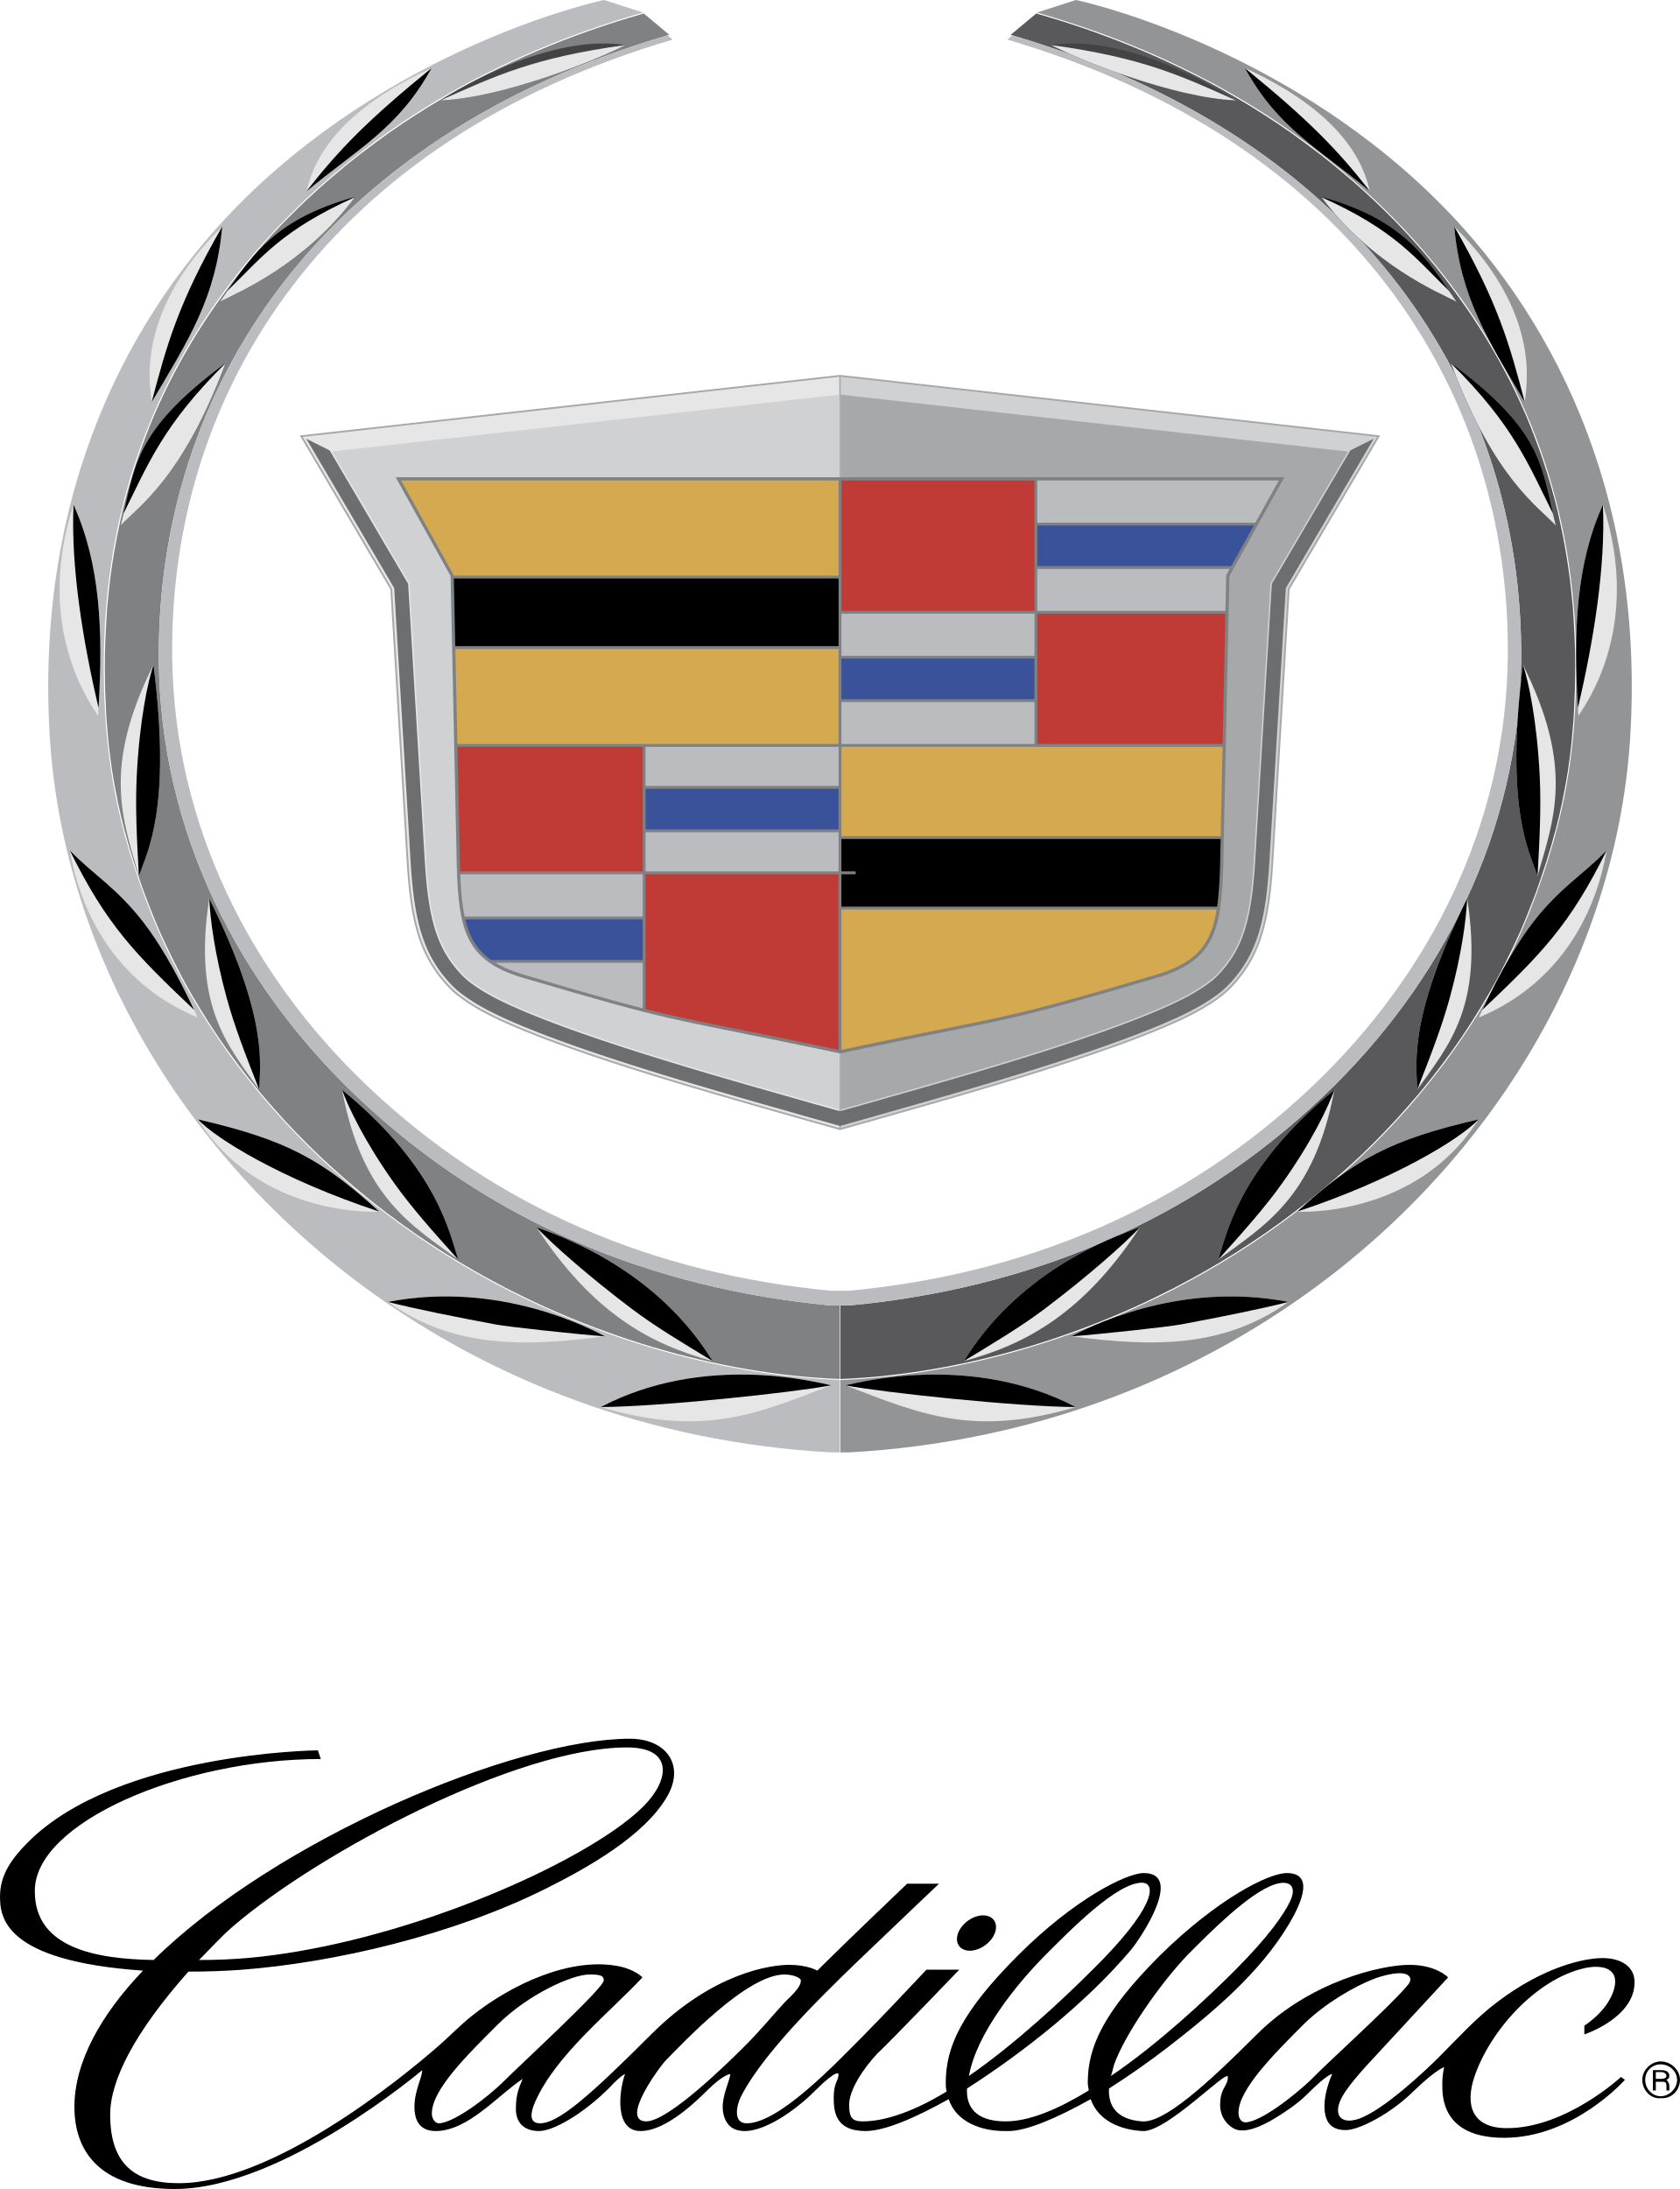
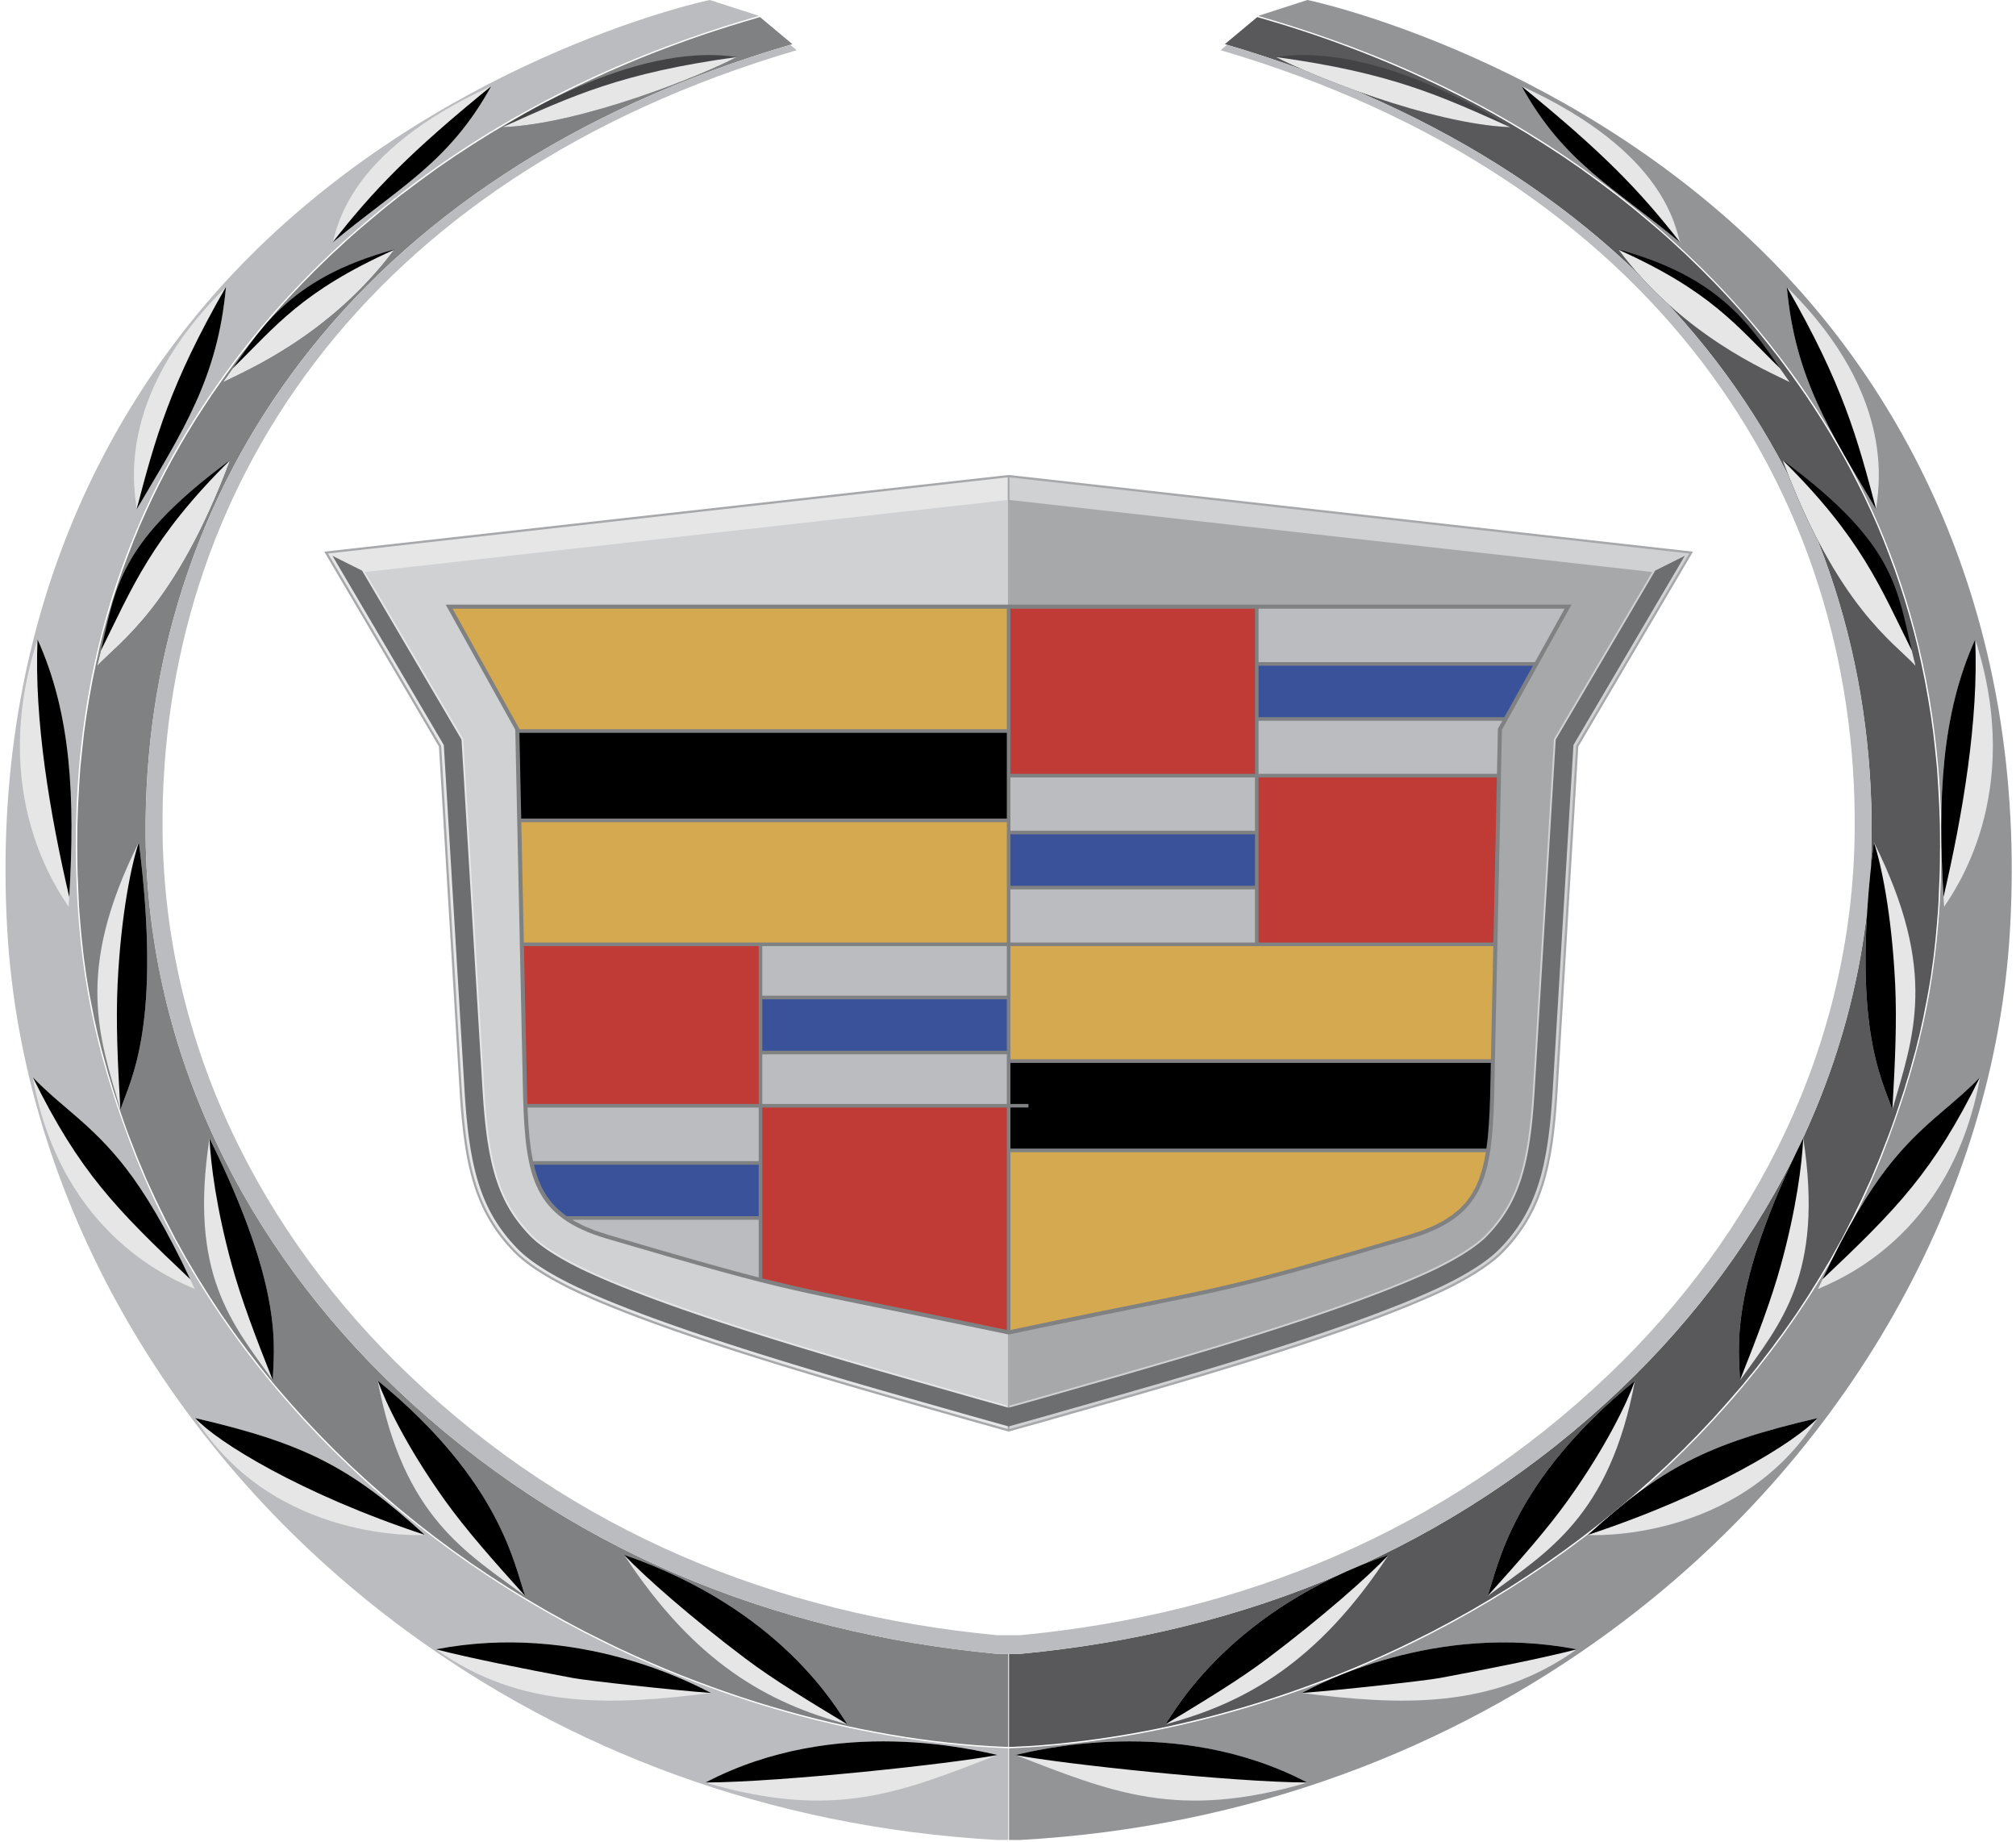
- <svg xmlns="http://www.w3.org/2000/svg" width="1919" height="2500" viewBox="0 0 134.079 174.679">
+ <svg xmlns="http://www.w3.org/2000/svg" viewBox="3.5 0 127 116">
  <g fill-rule="evenodd" clip-rule="evenodd">
    <path d="M67.064 104.175h.704c14.2-1.335 27.229-6.594 37.839-16.684 9.361-8.902 15.669-21.007 15.797-34.781.199-21.565-12.776-41.748-40.745-49.93l2.045-1.706.306.09.803.237.841.257.864.277.892.297.915.319.93.342.97.366.98.39 1.004.416 1.021.442 1.03.47 1.058.498 1.056.527 1.085.558 1.079.588 1.082.621 1.097.653 1.096.688 1.108.722 1.107.759 1.092.795.396.295.395.3.408.304.392.31.396.314.396.318.385.324.391.328.396.334.396.338.391.345.385.349.383.355.395.36.38.366.384.371.384.377.377.382.386.389.37.394.38.4.369.406.371.412.367.417.368.425.355.43.358.437.358.443.354.45.358.456.343.462.344.469.521.732.521.745.5.758.496.771.484.786.469.798.46.812.445.826.434.842.421.856.404.871.395.886.371.902.356.917.345.933.327.949.311.966.291.982.279 1 .254 1.017.228 1.034.217 1.052.193 1.069.178 1.087.154 1.106.125 1.125.116 1.144.075 1.162.063 1.182.042 1.201.01 1.221-.01 1.241-.014.637-.028.626-.025.616-.024.606-.039.597-.05.588-.05.58-.052.571-.063.565-.064.557-.079.55-.073.543-.089.539-.092.532-.099.528-.105.522-.1.52-.117.516-.11.512-.13.509-.125.507-.142.504-.139.504-.141.501-.155.501-.149.502-.166.501-.167.501-.166.503-.174.504-.181.506-.19.508-.51 1.306-.537 1.288-.585 1.271-.612 1.253-.636 1.236-.675 1.217-.714 1.199-.736 1.18-.763 1.161-.803 1.141-.83 1.122-.85 1.101-.879 1.081-.916 1.059-.929 1.039-.959 1.017-.979.995-1.004.973-1.033.95-1.046.926-1.066.904-1.083.88-1.107.855-1.121.831-1.145.808-1.16.781-1.169.756-1.196.73-1.199.704-1.222.678-1.225.651-1.246.623-.941.457-.952.439-.959.423-.955.405-.953.389-.967.373-.958.355-.955.34-.954.323-.952.308-.955.291-.958.274-.941.259-.942.243-.941.228-.928.211-.931.196-.928.18-.917.165-.917.149-.904.135-.891.118-.891.104-.883.094-.881.075-.853.059-.856.044-.346.013v-5.866z" fill="#59595b" />
    <path d="M51.375 1.074l2.044 1.706c-27.968 8.182-40.944 28.365-40.745 49.93.127 13.774 6.436 25.879 15.797 34.781 10.61 10.09 23.638 15.349 37.839 16.684h.704v5.865l-.346-.013-.856-.044-.853-.059-.881-.075-.878-.088-.891-.104-.891-.118-.904-.135-.917-.149-.917-.165-.927-.18-.931-.196-.929-.211-.941-.228-.942-.243-.941-.259-.958-.274-.955-.291-.953-.308-.953-.323-.955-.34-.958-.355-.967-.373-.953-.389-.955-.405-.959-.423-.953-.439-.941-.457-1.247-.623-1.224-.651-1.221-.678-1.199-.704-1.196-.73-1.169-.756-1.161-.781-1.144-.808-1.122-.831-1.107-.855-1.083-.88-1.067-.904-1.046-.926-1.033-.95-1.004-.973-.979-.995-.958-1.017-.929-1.039-.916-1.059-.878-1.081-.85-1.101-.831-1.122-.802-1.141-.763-1.161-.737-1.18-.713-1.199-.675-1.217-.637-1.236-.612-1.253-.585-1.271-.537-1.288-.509-1.306-.191-.508-.18-.506-.174-.506-.167-.503-.167-.501-.166-.501-.149-.502-.156-.501-.14-.501-.138-.504-.142-.504-.125-.509-.13-.509-.11-.512-.118-.516-.099-.52-.105-.522-.099-.528-.092-.532-.088-.539-.074-.543-.078-.55-.064-.557-.063-.565-.054-.571-.05-.58-.05-.588-.039-.597-.024-.606-.025-.616-.028-.626-.014-.637-.011-1.241.011-1.221.042-1.201.063-1.182.076-1.162.116-1.144.125-1.125.154-1.106.177-1.087.194-1.069.217-1.052.228-1.034.254-1.017.279-1 .291-.982.311-.966.327-.949.345-.933.355-.917.371-.902.396-.886.404-.871.421-.856.433-.842.445-.825.46-.812.468-.798.484-.786.497-.771.5-.758.52-.745.521-.732.344-.469.342-.462.358-.456.354-.45.358-.443.358-.437.355-.43.369-.425.368-.417.371-.412.369-.406.379-.4.371-.394.385-.389.377-.382.385-.377.383-.371.38-.366.395-.36.382-.355.385-.349.392-.345.396-.338.396-.334.391-.328.384-.324.396-.318.396-.314.391-.31.408-.304.396-.3.396-.295 1.091-.795 1.108-.759 1.108-.722 1.096-.688 1.097-.654 1.082-.621 1.079-.588 1.085-.558 1.056-.527 1.058-.498 1.03-.47 1.021-.442 1.004-.416.981-.39.97-.366.93-.342.915-.319.891-.297.865-.277.841-.257.803-.237.304-.091z" fill="#808183" />
    <path d="M67.064 110.123h.043c7.698-.289 16.738-2.409 25.401-6.651 13.315-6.52 24.761-17.731 29.97-31.763 2.024-5.445 3.183-10.43 3.313-17.287.265-13.367-3.848-23.271-9.487-31.025-3.681-5.047-7.907-8.954-12.133-12.078C96.34 5.524 88.305 2.595 82.781 1.01l.03-.025L85.861 0c.031-.01 15.839 3.328 28.505 15.671 9.243 9.008 16.877 23.313 15.756 42.901-.955 16.705-10.195 33.18-25.192 44.188-10.041 7.37-22.632 12.325-37.157 13.14h-.708v-5.777h-.001z" fill="#929496" />
    <path d="M48.217 0l3.05.984.03.025c-5.523 1.585-13.558 4.515-21.39 10.309-4.225 3.124-8.452 7.031-12.133 12.078-5.639 7.754-9.751 17.658-9.486 31.025.13 6.857 1.289 11.842 3.313 17.287 5.209 14.032 16.653 25.246 29.97 31.763 8.663 4.245 17.703 6.362 25.401 6.651h.043v5.777h-.708c-14.525-.814-27.117-5.77-37.157-13.14C14.152 91.752 4.912 75.277 3.956 58.572c-1.12-19.588 6.514-33.894 15.756-42.901C32.379 3.328 48.186-.01 48.217 0z" fill="#bbbcbf" />
    <path fill="#a6a8aa" d="M69.545 89.474l.531-.153.564-.162.599-.17.634-.18.664-.189.694-.197.721-.206.744-.214.767-.22.786-.228.804-.235.818-.24.832-.246.842-.251.851-.257.856-.261.859-.265.862-.269.86-.272.858-.277.852-.278.845-.281.835-.283.823-.286.808-.286.792-.288.775-.287.755-.29.73-.289.706-.289.681-.29.649-.289.349-.16.338-.162.327-.163.317-.164.307-.165.297-.166.284-.166.275-.166.262-.168.252-.167.241-.17.229-.17.218-.171.208-.175.195-.178.179-.176.216-.23.205-.229.196-.232.189-.237.182-.241.175-.247.167-.252.16-.258.151-.263.145-.268.137-.274.129-.28.122-.285.115-.292.106-.296.102-.303.094-.311.087-.315.081-.321.077-.331.07-.337.065-.345.061-.353.057-.362.051-.372.048-.38.043-.39.041-.401.037-.412.034-.424.031-.434.029-.445 1.305-21.717 7.222-12.273-43.111-4.832-43.11 4.832 7.222 12.273 1.304 21.717.028.445.032.434.034.424.037.412.04.401.044.39.048.38.052.372.056.362.06.353.066.345.07.338.077.331.081.32.088.315.094.311.101.304.107.296.115.291.121.285.13.28.136.274.145.268.151.263.16.258.168.253.174.246.182.242.19.236.196.232.205.229.216.23.179.176.196.178.207.175.218.171.229.17.241.17.252.167.263.168.274.166.284.166.297.166.307.165.317.164.328.163.338.162.348.16.649.289.68.29.707.289.73.289.754.29.775.287.792.288.809.286.823.286.835.283.844.281.852.278.858.277.861.272.861.269.859.265.857.261.85.257.842.251.832.246.819.24.803.235.787.228.766.22.744.214.722.206.693.197.665.189.634.18.599.17.563.162.532.153 2.505.701 2.506-.701z" />
    <path d="M53.28 2.822l.406.34c-27.421 8.057-40.143 27.93-39.946 49.164.125 13.563 6.309 25.482 15.487 34.248 10.402 9.935 23.176 15.112 37.098 16.428h1.429c13.922-1.315 26.695-6.493 37.098-16.428 9.178-8.766 15.362-20.685 15.487-34.248.196-21.234-12.526-41.107-39.947-49.164l.407-.34c27.871 8.208 40.805 28.359 40.605 49.888-.128 13.774-6.436 25.879-15.797 34.781-10.61 10.09-23.639 15.349-37.839 16.684H66.31c-14.201-1.335-27.229-6.594-37.839-16.684-9.361-8.902-15.669-21.007-15.796-34.781-.199-21.529 12.734-41.68 40.605-49.888z" fill="#bbbcbf" />
    <path d="M15.796 89.325c7.061 1.629 9.886 3.188 14.468 7.359.016.016-9.492.561-14.468-7.359zM15.769 81.193c-.992-.461-8.381-3.155-10.211-13.344 1.862 1.936 3.716 2.958 5.849 5.702 1.322 1.702 2.754 4.148 4.362 7.642zM7.824 57.121c-.568-.9-5.13-7.045-1.96-16.846 2.209 4.885 2.379 10.357 1.96 16.846zM12.107 32.086c-.062-.946-1.559-6.946 5.625-14.007-.517 5.733-2.69 9.033-5.625 14.007zM24.443 15.281c.319-.813.802-5.655 10.004-9.858-2.661 4.833-5.801 6.362-10.004 9.858z" fill="#e6e6e7" />
    <path d="M35.16 8.011c-.012 0 8.118-5.431 14.748-4.417-2.127 1.126-9.729 4.217-14.748 4.417z" fill="#434244" />
    <path d="M9.619 41.95c1.379-1.492 4.919-3.705 8.385-12.974-7.553 5.588-7.176 8.335-8.385 12.974zM17.541 24.083c1.442-.732 6.734-2.924 10.807-8.369-6.878 1.868-8.514 5.178-10.807 8.369z" />
    <path d="M11.084 69.902c.672-1.962 2.618-5.322 1.165-16.855-4.11 8.224-2.464 12.307-1.165 16.855zM20.688 86.956c.03-1.951.814-5.549-3.991-15.263-1.319 8.596 1.426 11.668 3.991 15.263zM36.589 100.537c-.683-1.884-1.485-7.175-9.294-13.577 1.614 8.627 5.584 10.826 9.294 13.577zM56.883 108.616c-.676-.979-4.151-7.246-14.071-10.682 4.474 6.833 9.086 9.351 14.071 10.682zM48.291 106.64c-1.025-.53-8.356-4.482-17.325-2.75 5.346 3.82 11.153 3.53 17.325 2.75zM66.33 110.544c-1.178-.245-10.121-2.597-18.392 1.739 8.14 2.394 12.308.615 18.392-1.739z" fill="#e6e6e7" />
    <path d="M66.33 110.544c-1.178-.245-10.117-2.596-18.387 1.736 4.743-.023 15.433-1.167 18.375-1.731a.061.061 0 0 0 .012-.005zM48.29 106.64c-1.027-.532-8.357-4.482-17.324-2.75l.003.002c2.136.551 5.449 1.213 8.624 1.805.941.175 6.364.772 8.697.943zM15.796 89.325c7.06 1.629 9.885 3.188 14.465 7.357-7.816-2.578-13.086-5.859-14.465-7.357zM5.566 67.857c1.86 1.93 3.71 2.953 5.84 5.693 1.244 1.601 2.585 3.859 4.077 7.028-4.688-4.44-6.98-6.759-9.917-12.721zM20.688 86.953c.031-1.952.811-5.55-3.989-15.254.072 1.612.432 4.436 1.4 7.964.606 2.2 1.494 4.536 2.589 7.29zM11.084 69.9c.672-1.962 2.616-5.323 1.165-16.846-.445 1.299-1.128 4.481-1.341 8.946-.111 2.322 0 4.878.176 7.9zM36.589 100.537c-.683-1.884-1.485-7.175-9.293-13.577.478 1.346 1.802 4.148 4.205 7.511 1.349 1.888 3.054 3.809 5.088 6.066-.001 0-.001 0 0 0zM5.865 40.278c2.137 4.727 2.364 10.003 1.997 16.22-1.214-5.203-2.219-11.145-1.997-16.22z" />
    <path d="M9.619 41.95c1.379-1.492 4.918-3.705 8.384-12.971-4.999 4.936-6.183 8.069-8.145 11.998-.074.316-.152.639-.239.973zM17.541 24.083c1.441-.731 6.726-2.92 10.796-8.354-5.886 2.646-7.441 4.812-10.173 7.467-.206.297-.411.592-.623.887z" fill="#e6e6e7" />
    <path d="M56.883 108.616c-.676-.979-4.151-7.246-14.071-10.682l.01.016c1.297 1.371 4.201 3.93 7.604 6.498 1.809 1.364 3.974 2.671 6.45 4.166l.007.002zM12.107 32.086v-.01c1.182-4.485 2.103-7.879 5.622-13.993l.004-.003c-.518 5.732-2.691 9.032-5.626 14.006zM24.443 15.281v-.001c2.58-3.309 4.891-5.692 9.999-9.847-2.66 4.824-5.798 6.354-9.999 9.848z" />
    <path d="M35.16 8.011l.004-.003c4.39-1.964 7.444-3.413 14.74-4.413-2.13 1.128-9.727 4.216-14.744 4.416zM118 89.325c-7.062 1.629-9.887 3.188-14.469 7.359-.016.016 9.492.562 14.469-7.359zM118.027 81.193c.992-.461 8.381-3.155 10.211-13.344-1.862 1.936-3.716 2.958-5.85 5.702-1.322 1.702-2.753 4.148-4.361 7.642zM125.972 57.121c.567-.9 5.13-7.045 1.96-16.846-2.209 4.885-2.379 10.357-1.96 16.846zM121.688 32.086c.062-.946 1.56-6.946-5.625-14.007.518 5.733 2.69 9.033 5.625 14.007zM109.353 15.281c-.319-.813-.802-5.655-10.005-9.858 2.662 4.833 5.801 6.362 10.005 9.858z" fill="#e6e6e7" />
    <path d="M98.636 8.011c.013 0-8.117-5.431-14.747-4.417 2.125 1.126 9.728 4.217 14.747 4.417z" fill="#434244" />
    <path d="M124.177 41.95c-1.379-1.492-4.919-3.705-8.385-12.974 7.553 5.588 7.176 8.335 8.385 12.974zM116.255 24.083c-1.442-.732-6.735-2.924-10.808-8.369 6.879 1.868 8.514 5.178 10.808 8.369z" />
    <path d="M122.712 69.902c-.672-1.962-2.618-5.322-1.165-16.855 4.11 8.224 2.464 12.307 1.165 16.855zM113.107 86.956c-.029-1.951-.814-5.549 3.991-15.263 1.319 8.596-1.426 11.668-3.991 15.263zM97.207 100.537c.682-1.884 1.484-7.175 9.293-13.577-1.613 8.627-5.584 10.826-9.293 13.577zM76.913 108.616c.676-.979 4.15-7.246 14.071-10.682-4.475 6.833-9.088 9.351-14.071 10.682zM85.505 106.64c1.025-.53 8.356-4.482 17.325-2.75-5.346 3.82-11.153 3.53-17.325 2.75zM67.466 110.544c1.178-.245 10.121-2.597 18.392 1.739-8.141 2.394-12.308.615-18.392-1.739z" fill="#e6e6e7" />
    <path d="M67.466 110.544c1.177-.245 10.117-2.596 18.387 1.736-4.743-.023-15.433-1.167-18.376-1.731l-.011-.005zM85.506 106.64c1.027-.532 8.357-4.482 17.324-2.75l-.003.002c-2.137.551-5.449 1.213-8.624 1.805-.941.175-6.364.772-8.697.943zM118 89.325c-7.06 1.629-9.885 3.188-14.466 7.357 7.816-2.578 13.086-5.859 14.466-7.357zM128.229 67.857c-1.859 1.93-3.71 2.953-5.841 5.693-1.243 1.601-2.584 3.859-4.076 7.028 4.689-4.44 6.981-6.759 9.917-12.721zM113.107 86.953c-.03-1.952-.811-5.55 3.988-15.254-.071 1.612-.431 4.436-1.4 7.964-.604 2.2-1.493 4.536-2.588 7.29zM122.711 69.9c-.672-1.962-2.615-5.323-1.165-16.846.445 1.299 1.128 4.481 1.342 8.946.111 2.322 0 4.878-.177 7.9zM97.207 100.537c.682-1.884 1.484-7.175 9.293-13.577-.478 1.346-1.803 4.148-4.205 7.511-1.349 1.888-3.055 3.809-5.088 6.066zM127.93 40.278c-2.137 4.727-2.363 10.003-1.996 16.22 1.213-5.203 2.218-11.145 1.996-16.22z" />
    <path d="M124.177 41.95c-1.379-1.492-4.918-3.705-8.384-12.971 4.999 4.936 6.183 8.069 8.145 11.998.074.316.152.639.239.973zM116.255 24.083c-1.441-.731-6.726-2.92-10.797-8.354 5.886 2.646 7.441 4.812 10.173 7.467.206.297.412.592.624.887z" fill="#e6e6e7" />
    <path d="M76.913 108.616c.676-.979 4.15-7.246 14.071-10.682l-.011.016c-1.297 1.371-4.201 3.93-7.604 6.498-1.809 1.364-3.975 2.671-6.45 4.166l-.006.002zM121.688 32.086l.001-.01c-1.182-4.485-2.103-7.879-5.623-13.993l-.003-.003c.518 5.732 2.69 9.032 5.625 14.006zM109.353 15.281l-.001-.001c-2.58-3.309-4.892-5.692-9.998-9.847 2.66 4.824 5.798 6.354 9.999 9.848z" />
    <path d="M98.636 8.011l-.004-.003c-4.39-1.964-7.445-3.413-14.74-4.413 2.129 1.128 9.727 4.216 14.744 4.416zM66.982 30.066l-42.821 4.799 7.13 12.115 1.305 21.75.029.445.031.432.034.423.037.411.041.399.043.389.047.378.052.37.056.359.059.351.066.342.07.335.076.328.08.318.087.312.093.307.1.301.106.292.113.287.12.282.127.275.135.271.143.265.149.257.158.256.165.248.172.243.179.239.188.233.193.23.203.225.213.227.175.173.191.173.204.172.214.169.226.168.238.167.249.166.26.165.272.166.282.164.295.165.305.163.316.164.325.162.336.161.346.159.648.288.678.289.706.288.728.289.753.289.772.287.792.288.808.286.822.285.834.282.844.281.851.279.857.276.86.272.861.269.859.265.856.261.85.256.842.252.831.245.818.241.804.233.786.228.766.22.745.215.72.205.694.197.665.19.633.18.6.17.564.162.531.152 2.409.675V30.066z" fill="#e6e6e7" />
    <path fill="#d0d1d3" d="M69.506 89.337l.531-.152.564-.162.599-.17.634-.18.664-.19.694-.197.721-.205.744-.215.766-.22.786-.228.804-.233.818-.241.831-.245.842-.252.85-.256.856-.261.859-.265.861-.269.86-.272.857-.276.851-.279.845-.281.834-.282.822-.285.808-.286.791-.288.773-.287.753-.289.729-.289.705-.288.678-.289.649-.288.345-.159.336-.162.326-.161.315-.164.305-.163.295-.165.282-.164.272-.166.26-.165.249-.166.238-.167.226-.168.215-.169.203-.172.191-.173.175-.173.214-.227.201-.225.195-.23.187-.234.179-.238.172-.243.165-.249.158-.255.149-.257.143-.265.135-.271.127-.275.12-.282.113-.288.105-.292.1-.3.094-.307.087-.312.08-.319.075-.328.07-.334.066-.342.059-.351.056-.359.052-.37.047-.378.044-.389.041-.4.036-.41.034-.423.031-.432.028-.445 1.307-21.75 7.129-12.115-42.821-4.799v59.946l2.41-.675zM66.982 31.492L26.491 36.03l6.194 10.524 1.326 22.087c.284 4.726.959 7.051 2.964 9.128.677.702 2.031 1.551 3.805 2.356 6.523 2.963 18.759 6.283 24.179 7.848l2.023.566V31.492z" />
    <path d="M69.119 87.974c5.42-1.564 17.655-4.884 24.181-7.848 1.773-.805 3.126-1.654 3.804-2.356 2.005-2.077 2.68-4.402 2.964-9.128l1.326-22.087 6.193-10.524-40.491-4.538V88.54l2.023-.566z" fill="#a6a8aa" />
    <path d="M67.039 84.061l-2.021-.423c-12.27-2.56-10.863-1.954-23.285-5.613-4.622-1.361-5.125-3.864-5.282-8.951l-.49-23.105-4.383-7.883H102.5l-4.383 7.883-.49 23.105c-.156 5.087-.659 7.589-5.281 8.951-12.422 3.659-11.015 3.053-23.285 5.613l-2.022.423z" fill="#808183" />
    <path d="M97.417 66.95l-.045 2.117-.034.92-.048.86-.066.8-.086.704H67.153v-2.588h1.136v-.225h-1.136V66.95h30.264zM36.335 51.561l-.114-5.401h30.705v5.401H36.335z" />
    <path fill="#d4a950" d="M97.101 72.577l-.087.502-.155.634-.191.584-.235.534-.284.491-.337.449-.398.412-.466.378-.54.348-.622.318-.71.29-.806.264-1.122.33-1.048.307-.978.286-.911.263-.851.244-.795.226-.744.209-.697.194-.657.18-.621.167-.591.155-.564.145-.545.137-.527.129-.518.123-.512.119-.512.116-.516.114-.528.113-.541.114-.561.117-.586.12-.616.125-.651.132-.691.139-.737.148-.786.159-.841.17-.901.184-.966.197-1.036.214-1.111.231-1.856.388V72.577h29.948zM97.573 59.596l-.151 7.127H67.153v-7.127h30.42zM36.216 45.934l-.001-.034-4.203-7.559h34.914v7.593h-30.71zM36.501 59.369l-.161-7.582h30.586v7.582H36.501z" />
    <path fill="#3a529a" d="M67.153 55.795v-3.24h15.405v3.24H67.153zM100.068 41.935l-1.801 3.241H82.784v-3.241h17.284zM66.926 62.945v3.241H51.521v-3.241h15.405zM39.201 76.606l-.071-.045-.465-.378-.398-.412-.337-.449-.284-.491-.235-.534-.192-.584-.084-.347h14.159v3.24H39.201z" />
    <path fill="#bbbcbf" d="M67.153 52.328v-3.356h15.405v3.356H67.153zM82.558 59.369H67.153v-3.347h15.405v3.347zM98.141 45.402l-.278.498-.06 2.846H82.784v-3.344h15.357zM82.784 38.341h19.282l-1.872 3.367h-17.41v-3.367zM66.926 66.413v3.124H51.521v-3.124h15.405zM51.521 59.596h15.405v3.122H51.521v-3.122zM37.08 73.139l-.015-.06-.12-.688-.09-.744-.066-.8-.048-.86-.008-.223h14.561v3.375H37.08zM51.294 80.463l-.47-.121-.591-.155-.621-.167-.657-.18-.698-.194-.744-.209-.794-.226-.851-.244-.911-.263-.978-.286-1.048-.307-1.122-.33-.807-.264-.71-.29-.621-.318-.118-.076h11.741v3.63z" />
    <path fill="#c03b35" d="M97.799 48.972l-.221 10.397H82.784V48.972h15.015zM67.153 38.341h15.405v10.405H67.153V38.341zM36.724 69.537l-.017-.47-.201-9.471h14.788v9.941h-14.57zM66.926 83.776l-1.856-.388-1.111-.231-1.036-.214-.966-.197-.902-.184-.841-.17-.786-.159-.736-.148-.691-.139-.65-.132-.617-.125-.586-.12-.562-.117-.541-.114-.526-.113-.517-.114-.512-.116-.512-.119-.518-.123-.528-.129-.411-.103V69.764h15.405v14.012z" />
    <path fill="#6d6e70" d="M69.46 89.173l.53-.152.564-.162.599-.17.634-.18.665-.189.694-.197.72-.206.744-.214.766-.221.786-.226.803-.235.818-.24.831-.245.842-.252.849-.256.855-.261.859-.265.86-.268.859-.273.857-.275.85-.278.843-.281.833-.282.821-.285.807-.285.79-.287.772-.287.751-.288.727-.288.703-.288.676-.288.646-.287.344-.158.334-.161.322-.16.314-.162.302-.162.293-.164.279-.162.269-.164.257-.164.245-.163.236-.165.221-.165.211-.166.199-.168.186-.169.17-.168.21-.223.199-.222.192-.226.183-.23.176-.234.17-.239.162-.245.155-.25.147-.253.139-.26.132-.266.126-.271.118-.277.112-.284.103-.288.099-.295.092-.304.086-.308.08-.315.074-.324.069-.331.065-.339.059-.348.056-.357.051-.368.048-.376.043-.386.04-.398.036-.408.034-.421.031-.432.029-.444 1.309-21.79 7.014-11.918-1.864.931-6.266 10.647-1.325 22.059-.029.438-.029.423-.034.41-.035.397-.039.386-.041.373-.046.361-.048.35-.054.339-.056.33-.061.319-.064.31-.07.3-.073.291-.079.283-.083.276-.089.266-.095.261-.099.255-.105.245-.111.241-.117.235-.123.229-.13.224-.137.22-.143.216-.149.211-.156.208-.164.204-.171.202-.179.2-.186.198-.138.136-.154.14-.168.143-.183.143-.198.147-.21.148-.225.149-.237.152-.25.151-.261.153-.276.154-.285.153-.298.153-.308.154-.318.152-.329.152-.631.281-.66.281-.691.282-.715.283-.74.284-.762.284-.781.284-.799.282-.814.282-.826.28-.838.279-.845.276-.851.275-.855.27-.856.267-.855.264-.852.26-.846.255-.839.251-.828.245-.817.239-.8.234-.784.227-.765.22-.743.213-.719.205-.693.197-.664.189-.634.181-.601.171-.565.161-.528.152-2.111.591-2.11-.591-.529-.152-.564-.161-.601-.171-.634-.181-.664-.189-.694-.197-.719-.205-.743-.213-.764-.22-.785-.227-.8-.234-.817-.239-.828-.245-.839-.251-.845-.255-.853-.26-.854-.264-.856-.267-.855-.27-.852-.275-.845-.276-.837-.279-.826-.28-.815-.282-.798-.282-.781-.284-.763-.284-.739-.284-.716-.283-.69-.282-.66-.281-.63-.281-.329-.151-.319-.153-.308-.154-.298-.153-.285-.153-.276-.154-.261-.153-.25-.151-.237-.152-.225-.149-.21-.148-.198-.147-.182-.143-.168-.143-.155-.14-.138-.136-.186-.198-.179-.2-.171-.202-.164-.204-.156-.208-.15-.211-.142-.215-.137-.221-.13-.224-.123-.229-.117-.235-.112-.241-.105-.246-.099-.253-.094-.261-.09-.267-.083-.276-.079-.283-.073-.29-.069-.301-.065-.31-.061-.319-.056-.33-.054-.339-.048-.349-.046-.363-.041-.372-.039-.386-.036-.397-.033-.41-.03-.423-.029-.438-1.324-22.059-6.264-10.646-1.865-.932 7.014 11.918 1.308 21.79.029.444.03.432.034.421.037.409.041.397.042.386.048.376.051.368.056.357.059.348.065.339.069.332.075.324.079.314.086.308.092.304.099.296.104.288.111.283.118.277.126.271.132.266.14.26.147.253.155.251.162.245.17.238.176.234.184.23.191.226.199.222.21.223.169.168.187.169.199.168.21.166.223.165.234.165.246.163.257.164.269.164.279.162.293.164.302.162.314.162.322.16.334.161.345.158.645.287.675.288.704.288.727.288.751.288.771.287.79.287.807.285.821.285.833.282.843.281.85.278.857.275.859.273.861.268.858.265.855.261.85.256.841.252.831.245.818.24.804.235.785.226.766.221.744.214.721.206.693.197.665.189.634.18.599.17.564.162.531.152 2.42.678 2.421-.678z" />
-     <path d="M77.402 155.664c.809 0 1.705-.634 1.998-1.411.293-.776-.128-1.41-.936-1.41s-1.705.634-1.998 1.41c-.291.777.129 1.411.936 1.411zm19.977 12.307c0 .954.546 1.581 1.088 1.879 1.202.661 3.498-.919 4.451-1.579.503-.348.986-.734 1.4-1.148 1.695-1.695 2.004-1.618 2.004-1.618s-.616 1.311-.616 2.544c0 1.311.539 1.928 1.696 1.928 1.079 0 3.623-1.311 5.474-3.161 1.851-1.773 2.39-1.851 2.39-1.851s-.154.463-.154 1.311-.153 4.317 4.936 4.317c5.551 0 9.637-4.626 9.637-4.626l-.309-.23s-4.395 4.086-9.098 4.086c-2.839 0-3.353-1.877-2.604-4.103 1.221-3.627 4.889-7.769 8.756-8.657 1.354-.312 2.85-.06 2.396 1.637-.216.809-.875 1.927-2.38 2.95v.694s4.009-1.311 4.009-4.164c0-1.311-1.156-1.928-2.545-1.928-1.44 0-4.663.662-8.426 3.516-1.721 1.305-3.091 2.836-4.604 4.35-1.118 1.117-4.579 4.388-6.538 4.992-1.205.369-1.843-.201-1.43-1.343.215-.596.759-1.371 2.031-2.802 1.927-2.082 6.63-7.17 6.63-7.17s-.925-1.003-3.084-1.003c-2.236 0-7.941 1.311-12.182 5.552-3.933 3.932-7.401 7.093-9.175 6.938-2.082-.154-2.698-1.311-2.622-2.621a64.999 64.999 0 0 0 4.658-3.266c3.596-2.788 7.385-5.933 9.732-9.903 1.152-1.947 1.87-4.024-.203-4.024-1.466 0-5.552 2.081-10.101 6.554-4.549 4.549-5.782 7.324-5.782 10.177 0 .231.076.463.076.617-2.39 1.465-4.703 2.467-6.631 2.467-2.467 0-3.161-1.233-3.084-2.621 4.554-2.919 9.565-6.893 13.084-11.062.734-.87 4.275-6.132 1.026-6.132-1.388 0-5.552 2.081-10.023 6.554-4.549 4.549-5.782 7.324-5.782 10.177 0 .231 0 .463.077.694-2.391 1.465-4.78 2.39-6.708 2.39-.849 0-1.08-.309-1.08-1.311 0-1.233 1.157-2.93 2.236-4.086 1.156-1.079 6.554-6.708 6.554-6.708H73.94s-1.186 1.263-2.483 2.626a181.39 181.39 0 0 1-2.605 2.694c-2.04 2.04-6.639 6.938-9.252 6.938-1.135 0-.81-1.455-.461-2.141 1.943-3.824 7.469-9.021 10.705-12.12 2.37-2.271 5.1-4.86 5.1-4.86H72.4c-4.936 4.703-7.017 6.785-7.171 6.939 0 0-.771-.463-2.236-.463-1.465 0-6.09.617-11.025 5.552-4.935 4.934-7.402 7.093-8.867 7.093-.929 0-.757-.896-.375-1.749 1.663-3.717 5.797-6.965 8.548-9.893 0 0-.588-.637-1.919-.896-3.82-.741-8.504 1.421-11.709 3.976-.878.699-1.652 1.505-2.491 2.247-3.328 2.942-13.478 11.095-20.89 11.095-3.624 0-5.474-1.619-5.474-5.475 0-2.775 2.004-6.63 6.245-11.41a55.42 55.42 0 0 0 4.216-.145c7.432-.563 16.9-2.771 24.338-6.489 3.198-1.599 7.886-4.202 9.686-7.395 1.385-2.457-.1-4.554-3.005-4.554-9.098 0-28.142 7.942-38.011 17.656-4.549-.077-9.483-.925-9.483-5.474-.077-5.475 11.797-10.563 22.822-10.563l-.231-.693s-15.96.154-23.13 7.324C.925 148.311 0 149.62 0 151.317c0 1.619.231 5.165 11.411 5.937-3.315 3.47-5.474 7.247-5.474 10.871 0 3.393 1.85 6.554 8.018 6.554 8.559 0 19.738-9.483 19.738-9.483 0 .617-.617 1.619-.617 2.93 0 1.233.54 1.928 1.696 1.928 2.567 0 4.934-2.826 6.939-4.163-.29.704-.54 1.232-.54 2.39 0 1.079.617 1.773 1.851 1.773 1.156 0 3.546-1.388 5.628-3.47.925-1.002 1.233-1.079 1.233-1.079-.479 1.317-.872 4.549 1.234 4.549 1.156 0 2.853-.771 5.32-3.238 1.311-1.311 1.851-1.311 1.851-1.311a3.108 3.108 0 0 1-.128.526c-.312.985-.702 1.941-.334 2.972.203.568.655 1.051 1.619 1.051 1.542 0 3.855-1.465 5.628-3.238s1.851-1.311 1.851-1.311c0 .54-.386.693-.386 1.85 0 1.08.077 2.699 2.545 2.699 1.542 0 4.009-1.08 6.63-2.545.617 1.851 2.622 2.545 4.473 2.545h.308c1.466 0 3.933-1.08 6.554-2.545.617 1.773 2.468 2.468 4.164 2.545 1.927.077 6.784-5.012 6.784-4.317-.001.769-.617.846-.617 2.234zm-47.34-28.528c3.775 0 3.368 2.646 1.311 4.703-.607.607-1.408 1.255-2.371 1.922-6.049 4.194-18.466 9.192-29.094 10.167a43.84 43.84 0 0 1-4.002.17c.926-.926 1.772-1.881 2.771-2.735 6.867-5.876 22.594-14.227 31.385-14.227zm-9.792 26.601c-1.388 1.387-4.087 3.392-5.243 3.392-.231 0-.54-.309-.54-.771 0-1.928 2.853-4.703 5.243-7.094 2.39-2.39 5.937-4.009 7.325-4.009.848 0 1.156.077 1.156.462 0 .618-6.476 6.554-7.941 8.02zm11.334 3.237c-2.181 0 1.15-4.492 1.619-4.935 1.311-1.311 6.399-6.784 9.406-6.784.771 0 1.311.308 1.311.462 0 .309-.154.694-1.234 1.696-1.002 1.08-1.927 2.236-3.238 3.547s-6.091 6.014-7.864 6.014zM83.5 155.943c1.928-1.928 5.629-5.706 7.634-5.706 1.215 0 1.056 2.047-4.01 7.017-2.235 2.235-6.014 5.782-9.792 8.404.59-3.383 3.856-7.403 6.168-9.715zm5.397 8.867c.849-2.467 3.778-6.631 5.937-8.866 1.717-1.717 4.84-4.901 6.919-5.577 1.134-.369 1.805.112 1.202 1.37-.475.988-1.664 2.762-4.42 5.518-2.236 2.235-6.014 5.782-9.869 8.404.077-.232.154-.541.231-.849zm15.19-3.316c1.695-1.641 3.973-2.972 5.622-3.606.424-.163 2.295-.756 2.756-.184.266.331-.07.652-.283.9-1.427 1.662-6.371 6.112-7.556 7.361-1.465 1.388-4.086 3.393-5.243 3.393-.308 0-.539-.309-.539-.771 0-1.85 2.852-4.702 5.243-7.093zm28.45 5.937c.848.077 1.542-.616 1.542-1.465 0-.771-.694-1.465-1.542-1.465-.771 0-1.465.694-1.465 1.465 0 .848.694 1.542 1.465 1.465zm0-2.699c.693 0 1.311.54 1.311 1.233 0 .694-.617 1.311-1.311 1.311s-1.234-.616-1.234-1.311c0-.693.54-1.233 1.234-1.233zm-.386 1.388h.386c.385 0 .462 0 .462.386v.309h.231v-.385c0-.154-.077-.231-.154-.385l-.077-.078c.154-.076.231-.153.231-.308 0-.309-.231-.463-.617-.463h-.693v1.619h.231v-.695zm0-.77h.462c.231 0 .386.154.386.309s-.154.231-.462.231h-.386v-.54z" />
  </g>
</svg>
